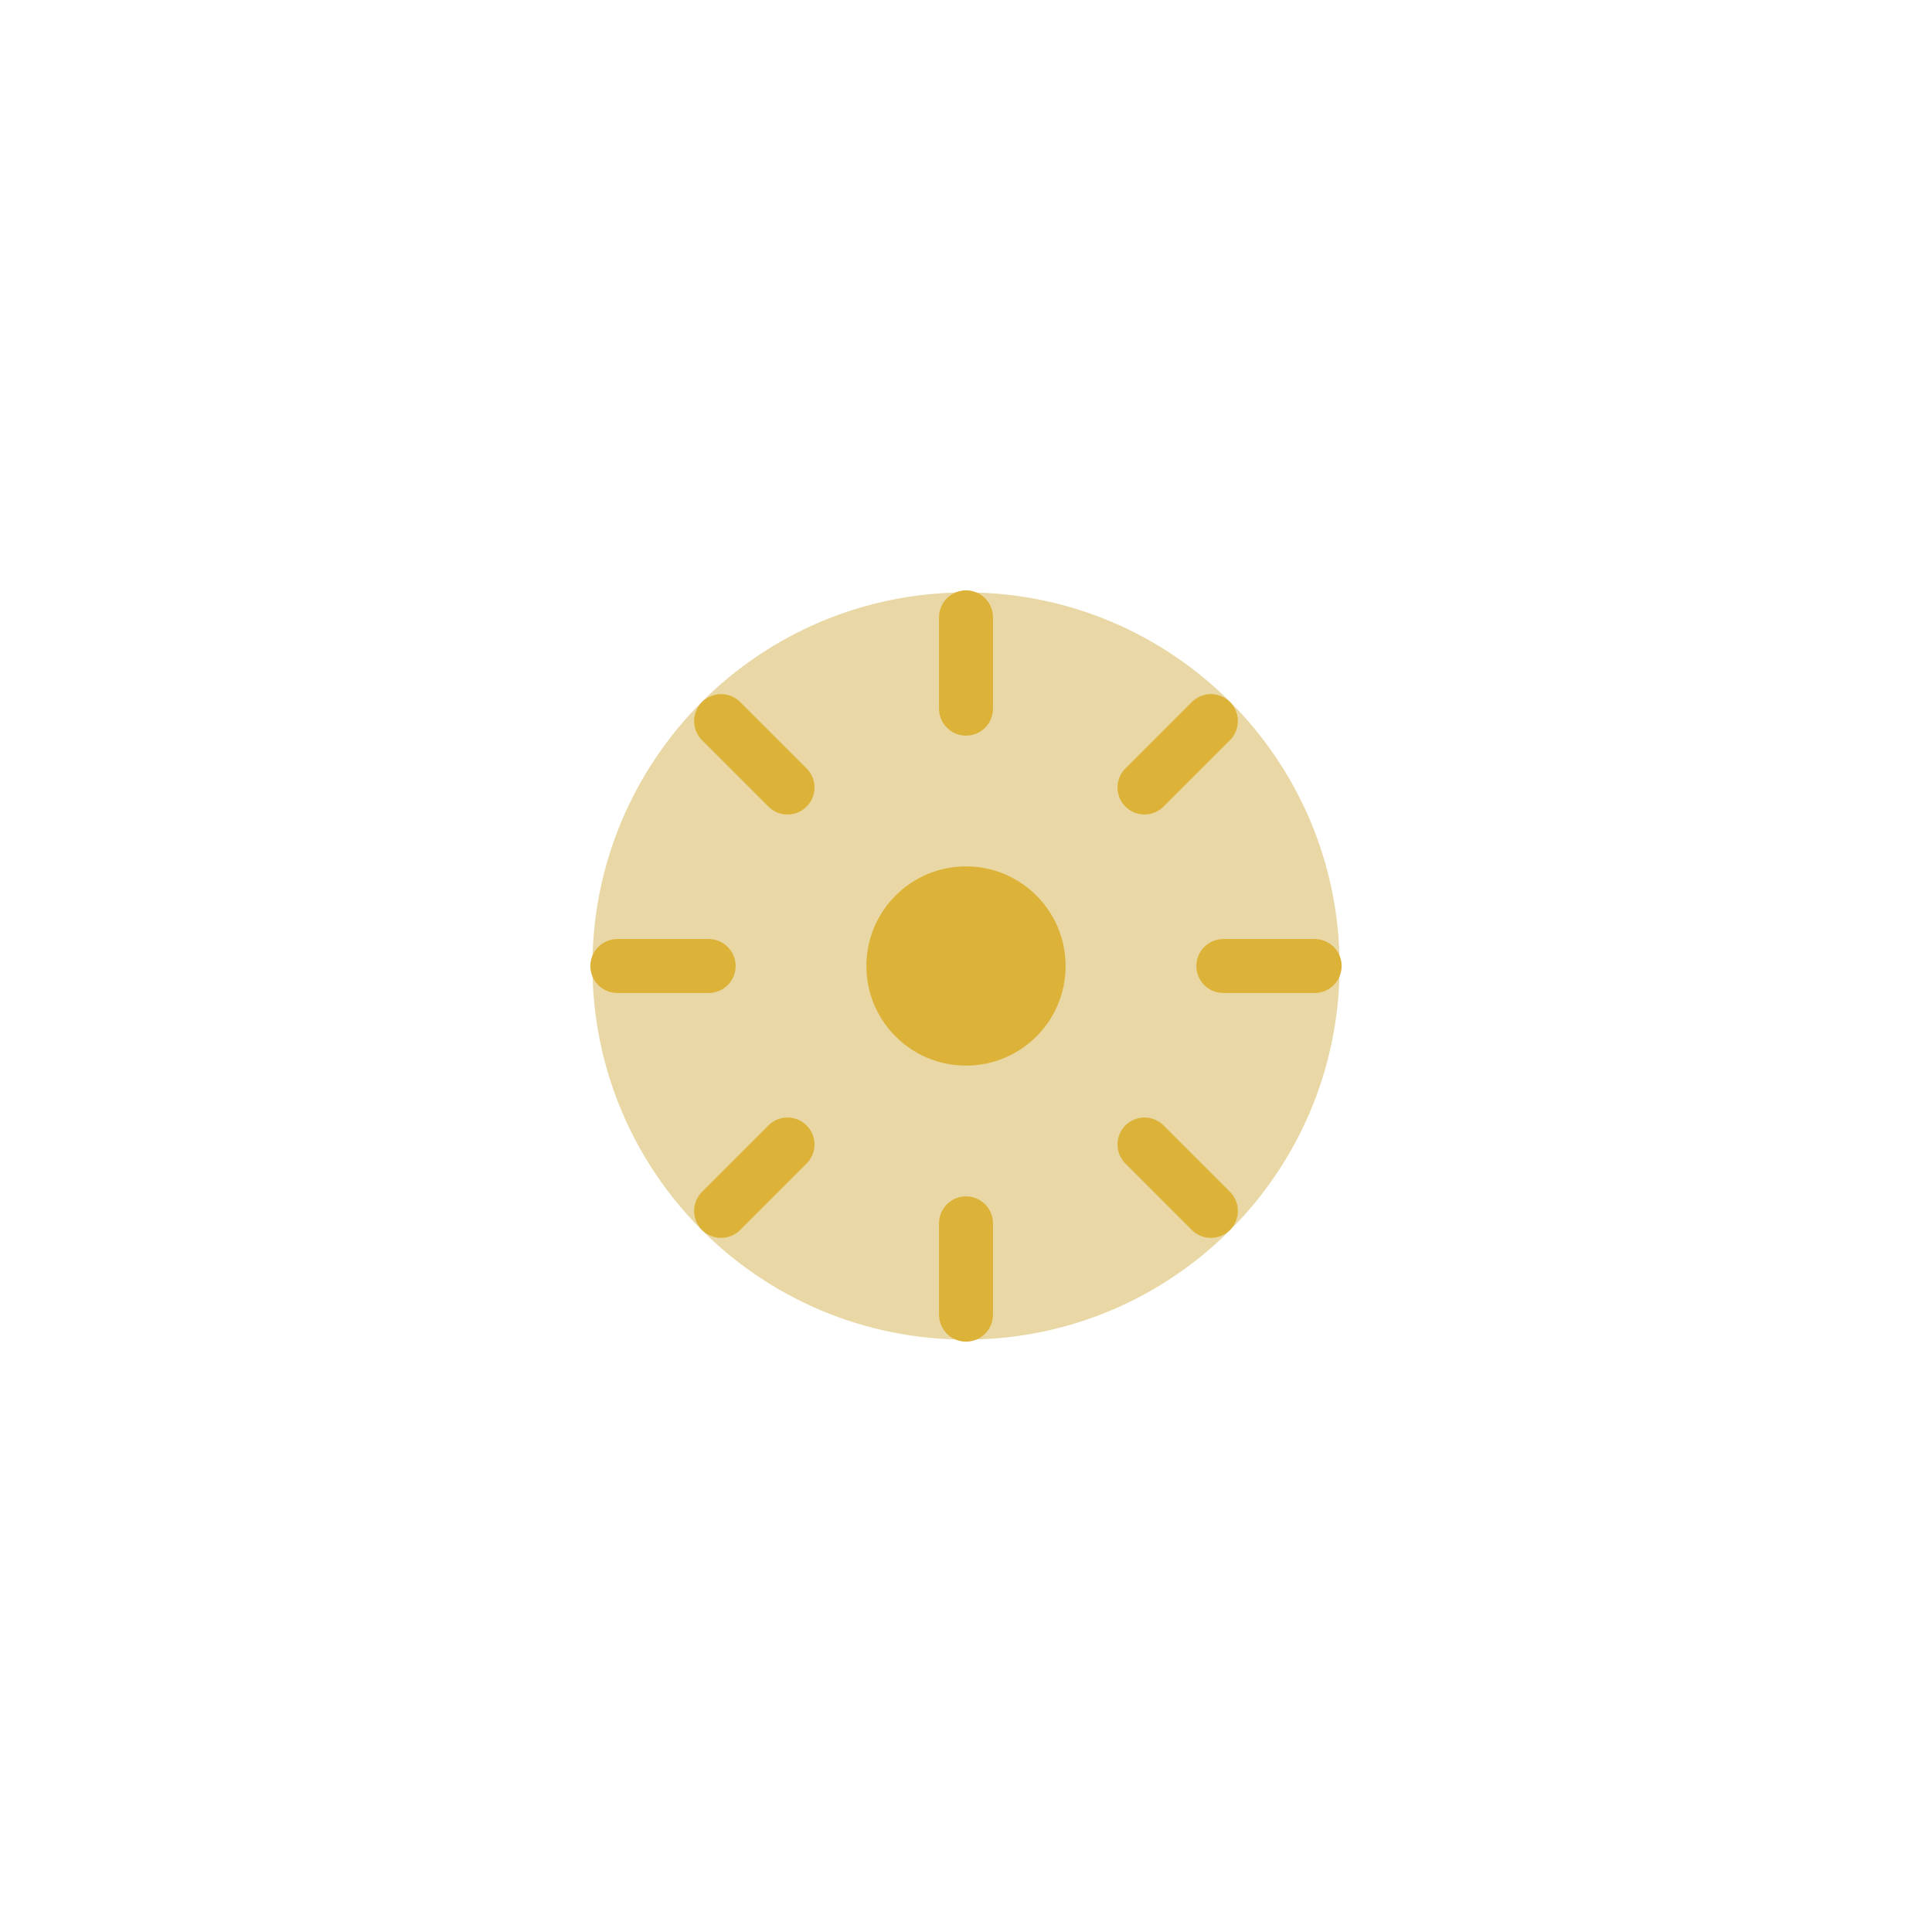
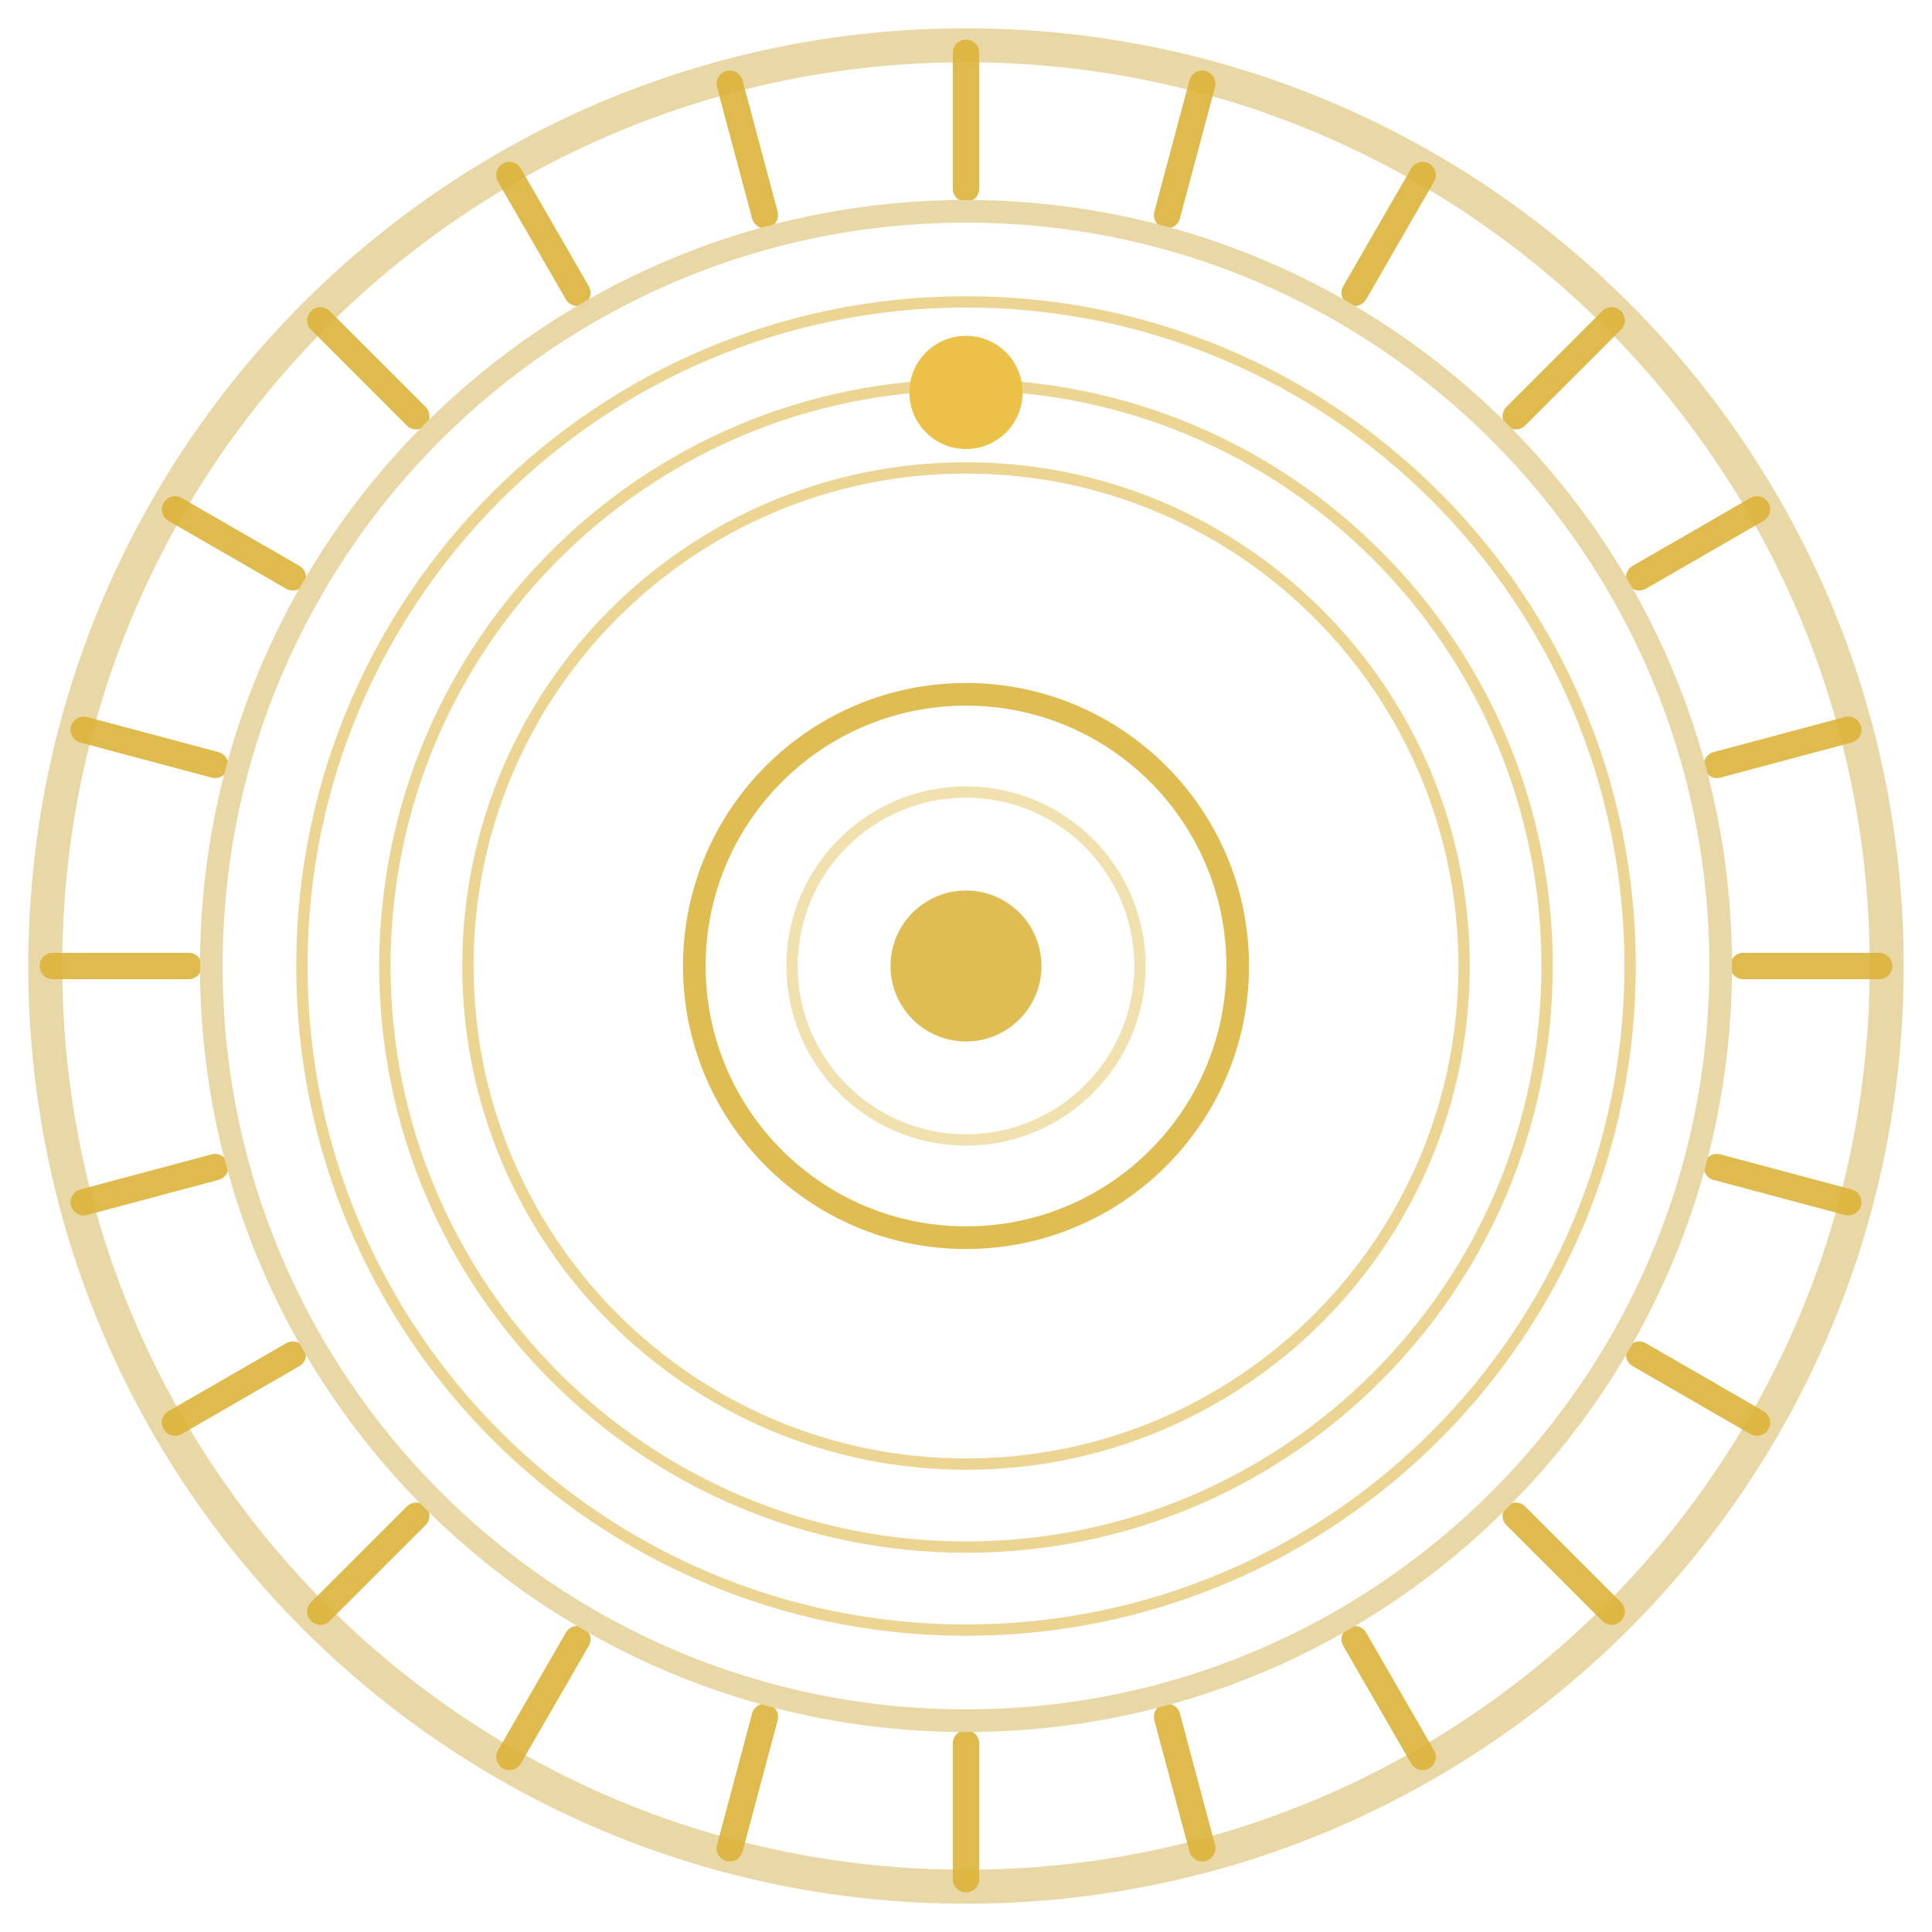
<svg xmlns="http://www.w3.org/2000/svg" width="512" height="512" viewBox="0 0 512 512">
-   <g transform="translate(124,124) scale(11)">
-     <circle cx="12" cy="12" r="9" fill="hsl(45,60%,78%)" />
-     <circle cx="12" cy="12" r="2.4" fill="hsl(45,70%,54%)" />
-     <g stroke="hsl(45,70%,54%)" stroke-width="1.3" stroke-linecap="round">
-       <path d="M12 3.6v2.2M12 18.2v2.2M3.6 12h2.2M18.2 12h2.2M6.1 6.1l1.6 1.6M16.3 16.3l1.6 1.6M17.9 6.1l-1.6 1.6M7.7 16.3l-1.6 1.6" />
-     </g>
-   </g>
+   <clipPath id="jogDisc">
+     <circle cx="256" cy="256" r="244" />
+   </clipPath>
+   <clipPath id="jogFace">
+     <circle cx="256" cy="256" r="200" />
+   </clipPath>
+   <circle cx="256" cy="256" r="244" fill="none" stroke="hsl(45,60%,78%)" stroke-width="9" />
+   <path d="M256.0 14.0 L256.0 50.0" fill="none" stroke="hsl(45,70%,54%)" stroke-width="7" stroke-linecap="round" opacity="0.9" />
+   <path d="M318.6 22.2 L309.3 57.0" fill="none" stroke="hsl(45,70%,54%)" stroke-width="7" stroke-linecap="round" opacity="0.9" />
+   <path d="M377.0 46.4 L359.0 77.6" fill="none" stroke="hsl(45,70%,54%)" stroke-width="7" stroke-linecap="round" opacity="0.9" />
+   <path d="M427.1 84.9 L401.7 110.3" fill="none" stroke="hsl(45,70%,54%)" stroke-width="7" stroke-linecap="round" opacity="0.9" />
+   <path d="M465.6 135.0 L434.4 153.0" fill="none" stroke="hsl(45,70%,54%)" stroke-width="7" stroke-linecap="round" opacity="0.9" />
+   <path d="M489.8 193.4 L455.0 202.7" fill="none" stroke="hsl(45,70%,54%)" stroke-width="7" stroke-linecap="round" opacity="0.9" />
+   <path d="M498.0 256.0 L462.0 256.0" fill="none" stroke="hsl(45,70%,54%)" stroke-width="7" stroke-linecap="round" opacity="0.9" />
+   <path d="M489.8 318.6 L455.0 309.3" fill="none" stroke="hsl(45,70%,54%)" stroke-width="7" stroke-linecap="round" opacity="0.9" />
+   <path d="M465.6 377.0 L434.4 359.0" fill="none" stroke="hsl(45,70%,54%)" stroke-width="7" stroke-linecap="round" opacity="0.9" />
+   <path d="M427.1 427.1 L401.7 401.7" fill="none" stroke="hsl(45,70%,54%)" stroke-width="7" stroke-linecap="round" opacity="0.9" />
+   <path d="M377.0 465.6 L359.0 434.4" fill="none" stroke="hsl(45,70%,54%)" stroke-width="7" stroke-linecap="round" opacity="0.9" />
+   <path d="M318.6 489.8 L309.3 455.0" fill="none" stroke="hsl(45,70%,54%)" stroke-width="7" stroke-linecap="round" opacity="0.9" />
+   <path d="M256.0 498.0 L256.0 462.0" fill="none" stroke="hsl(45,70%,54%)" stroke-width="7" stroke-linecap="round" opacity="0.9" />
+   <path d="M193.4 489.8 L202.7 455.0" fill="none" stroke="hsl(45,70%,54%)" stroke-width="7" stroke-linecap="round" opacity="0.9" />
+   <path d="M135.0 465.6 L153.0 434.4" fill="none" stroke="hsl(45,70%,54%)" stroke-width="7" stroke-linecap="round" opacity="0.9" />
+   <path d="M84.9 427.1 L110.3 401.7" fill="none" stroke="hsl(45,70%,54%)" stroke-width="7" stroke-linecap="round" opacity="0.9" />
+   <path d="M46.4 377.0 L77.6 359.0" fill="none" stroke="hsl(45,70%,54%)" stroke-width="7" stroke-linecap="round" opacity="0.9" />
+   <path d="M22.2 318.6 L57.0 309.3" fill="none" stroke="hsl(45,70%,54%)" stroke-width="7" stroke-linecap="round" opacity="0.9" />
+   <path d="M14.0 256.0 L50.0 256.0" fill="none" stroke="hsl(45,70%,54%)" stroke-width="7" stroke-linecap="round" opacity="0.9" />
+   <path d="M22.2 193.4 L57.0 202.7" fill="none" stroke="hsl(45,70%,54%)" stroke-width="7" stroke-linecap="round" opacity="0.9" />
+   <path d="M46.4 135.0 L77.6 153.0" fill="none" stroke="hsl(45,70%,54%)" stroke-width="7" stroke-linecap="round" opacity="0.9" />
+   <path d="M84.9 84.9 L110.3 110.3" fill="none" stroke="hsl(45,70%,54%)" stroke-width="7" stroke-linecap="round" opacity="0.9" />
+   <path d="M135.0 46.4 L153.0 77.6" fill="none" stroke="hsl(45,70%,54%)" stroke-width="7" stroke-linecap="round" opacity="0.9" />
+   <path d="M193.4 22.2 L202.7 57.0" fill="none" stroke="hsl(45,70%,54%)" stroke-width="7" stroke-linecap="round" opacity="0.9" />
+   <circle cx="256" cy="256" r="200" fill="none" stroke="hsl(45,60%,78%)" stroke-width="6" />
+   <circle cx="256" cy="256" r="176.0" fill="none" stroke="hsl(45,70%,54%)" stroke-width="3" opacity="0.55" />
+   <circle cx="256" cy="256" r="154.0" fill="none" stroke="hsl(45,70%,54%)" stroke-width="3" opacity="0.55" />
+   <circle cx="256" cy="256" r="132.0" fill="none" stroke="hsl(45,70%,54%)" stroke-width="3" opacity="0.55" />
+   <circle cx="256" cy="256" r="72" fill="none" stroke="hsl(45,70%,60%)" stroke-width="6" />
+   <circle cx="256" cy="256" r="46.1" fill="none" stroke="hsl(45,70%,54%)" stroke-width="3" opacity="0.4" />
+   <circle cx="256" cy="256" r="20" fill="hsl(45,70%,60%)" />
+   <circle cx="256" cy="104.0" r="15" fill="hsl(45,80%,60%)" />
</svg>
